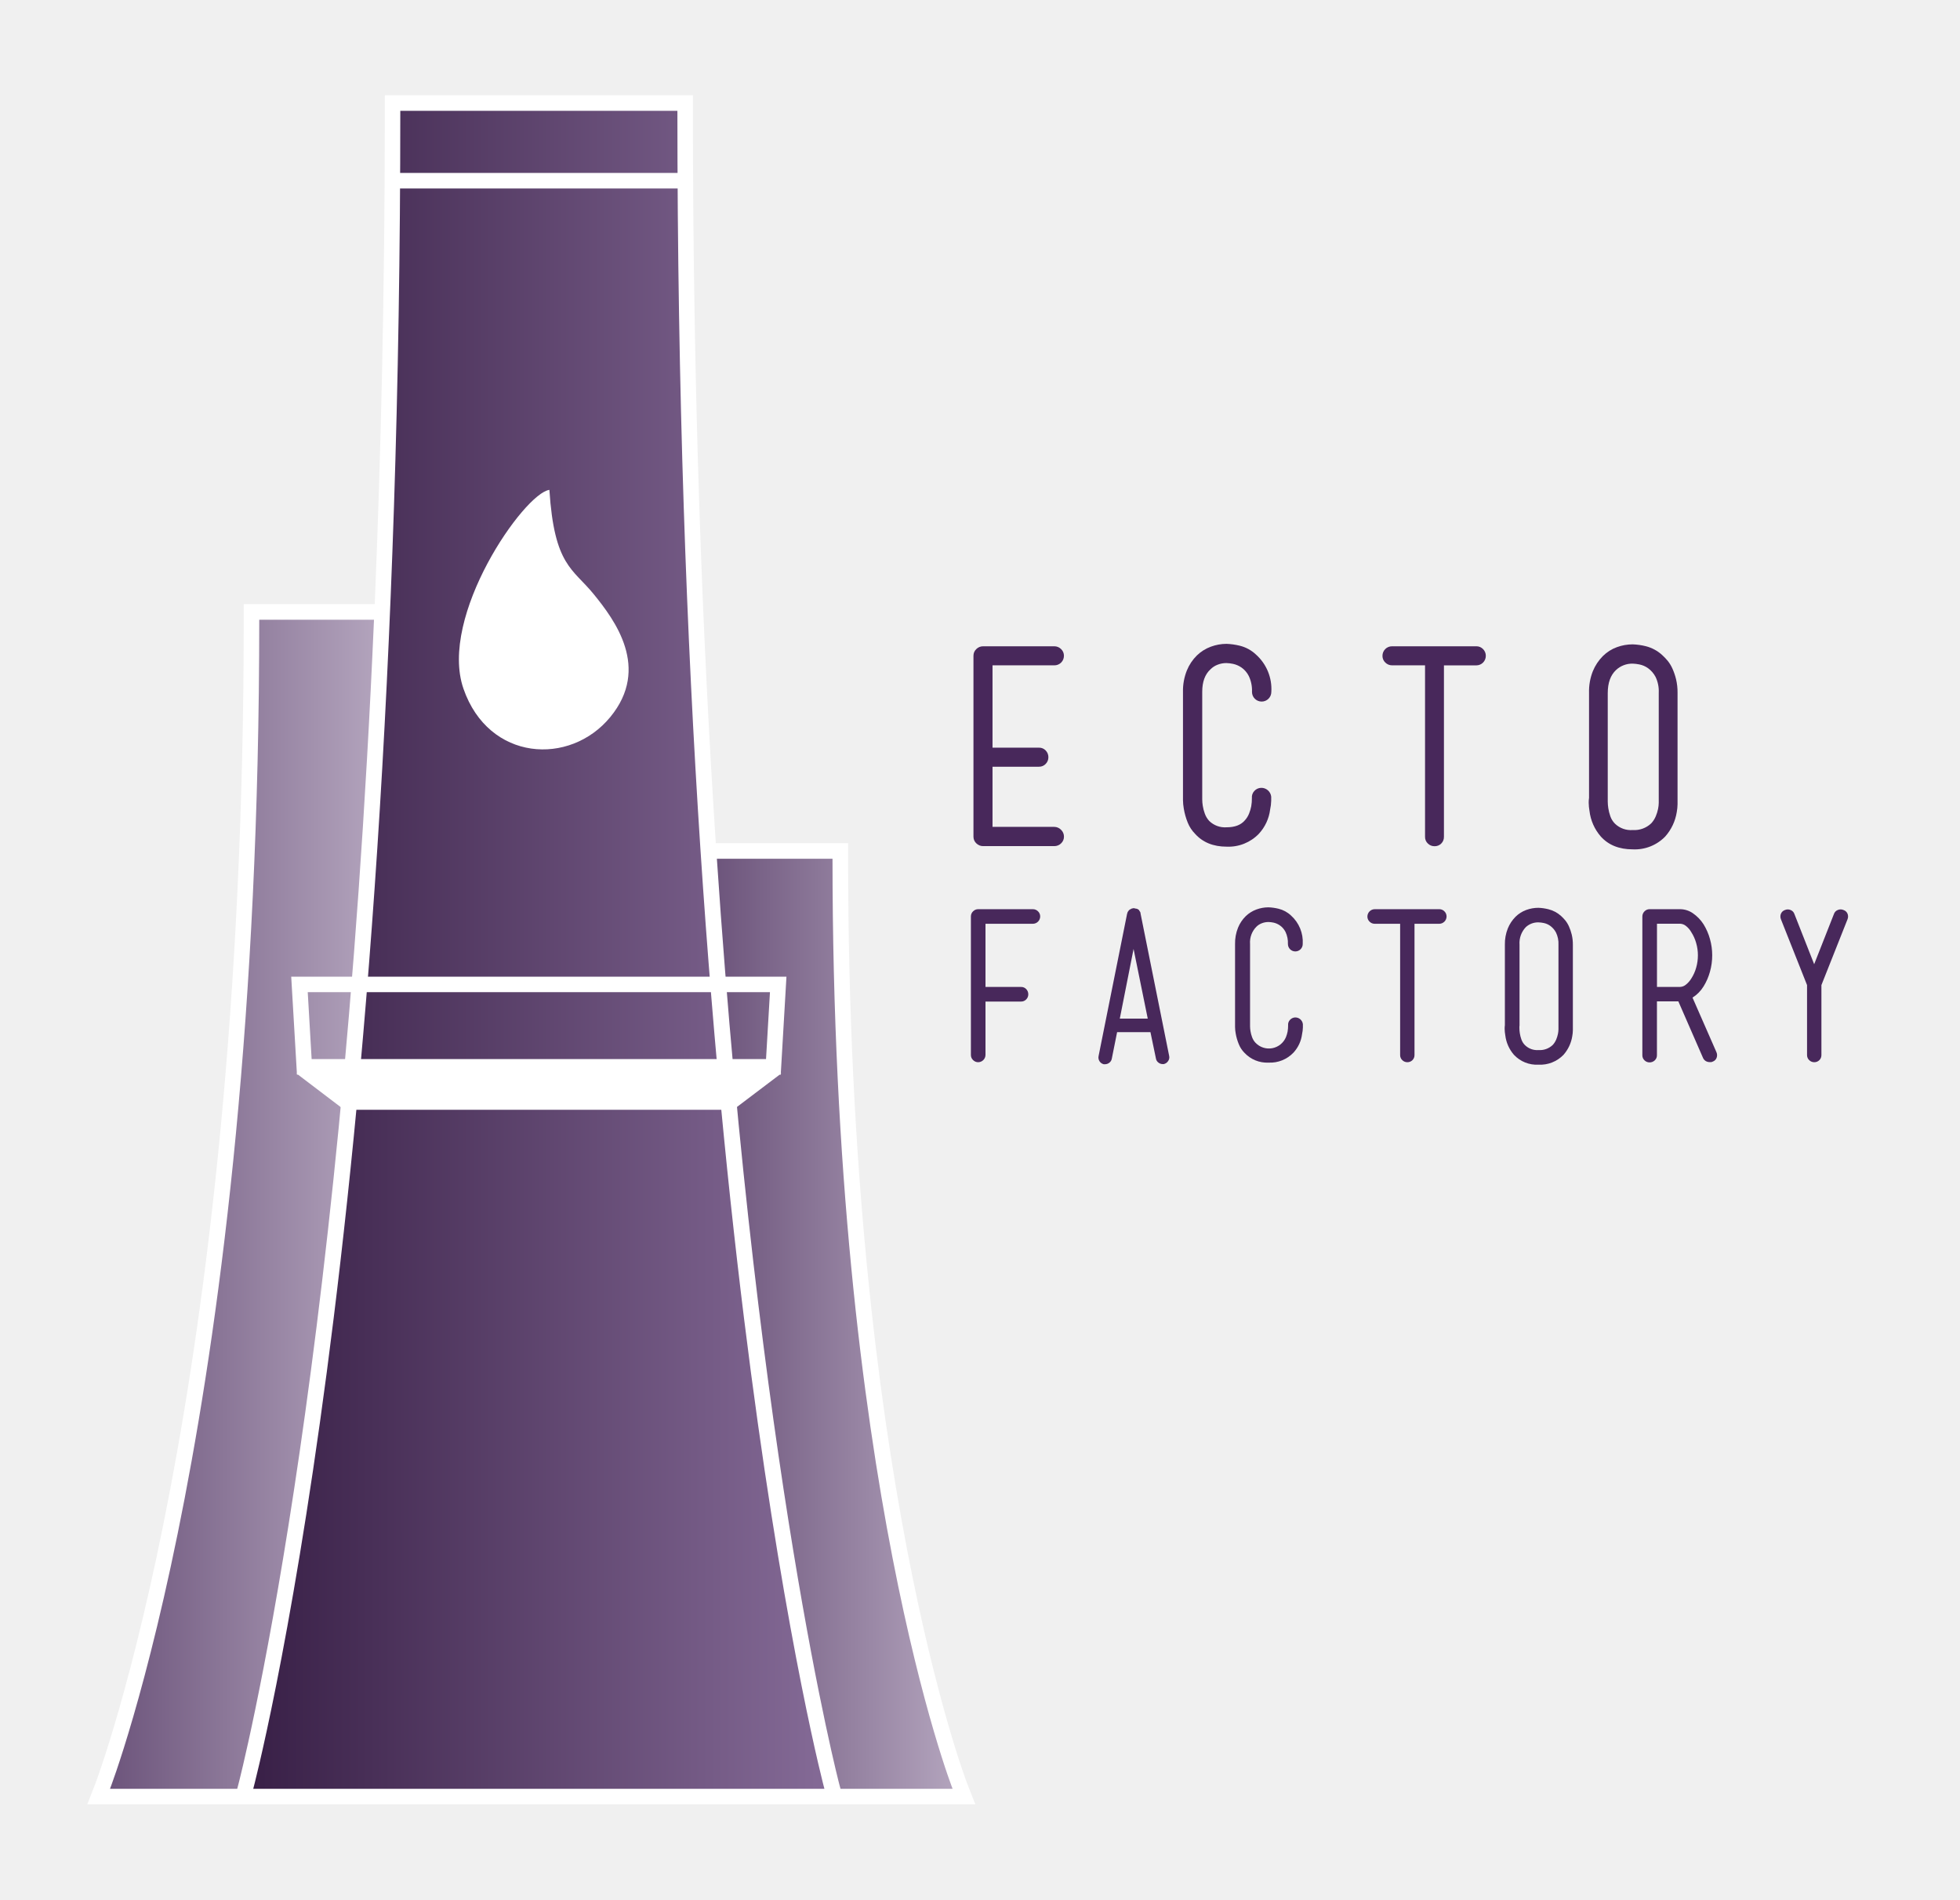
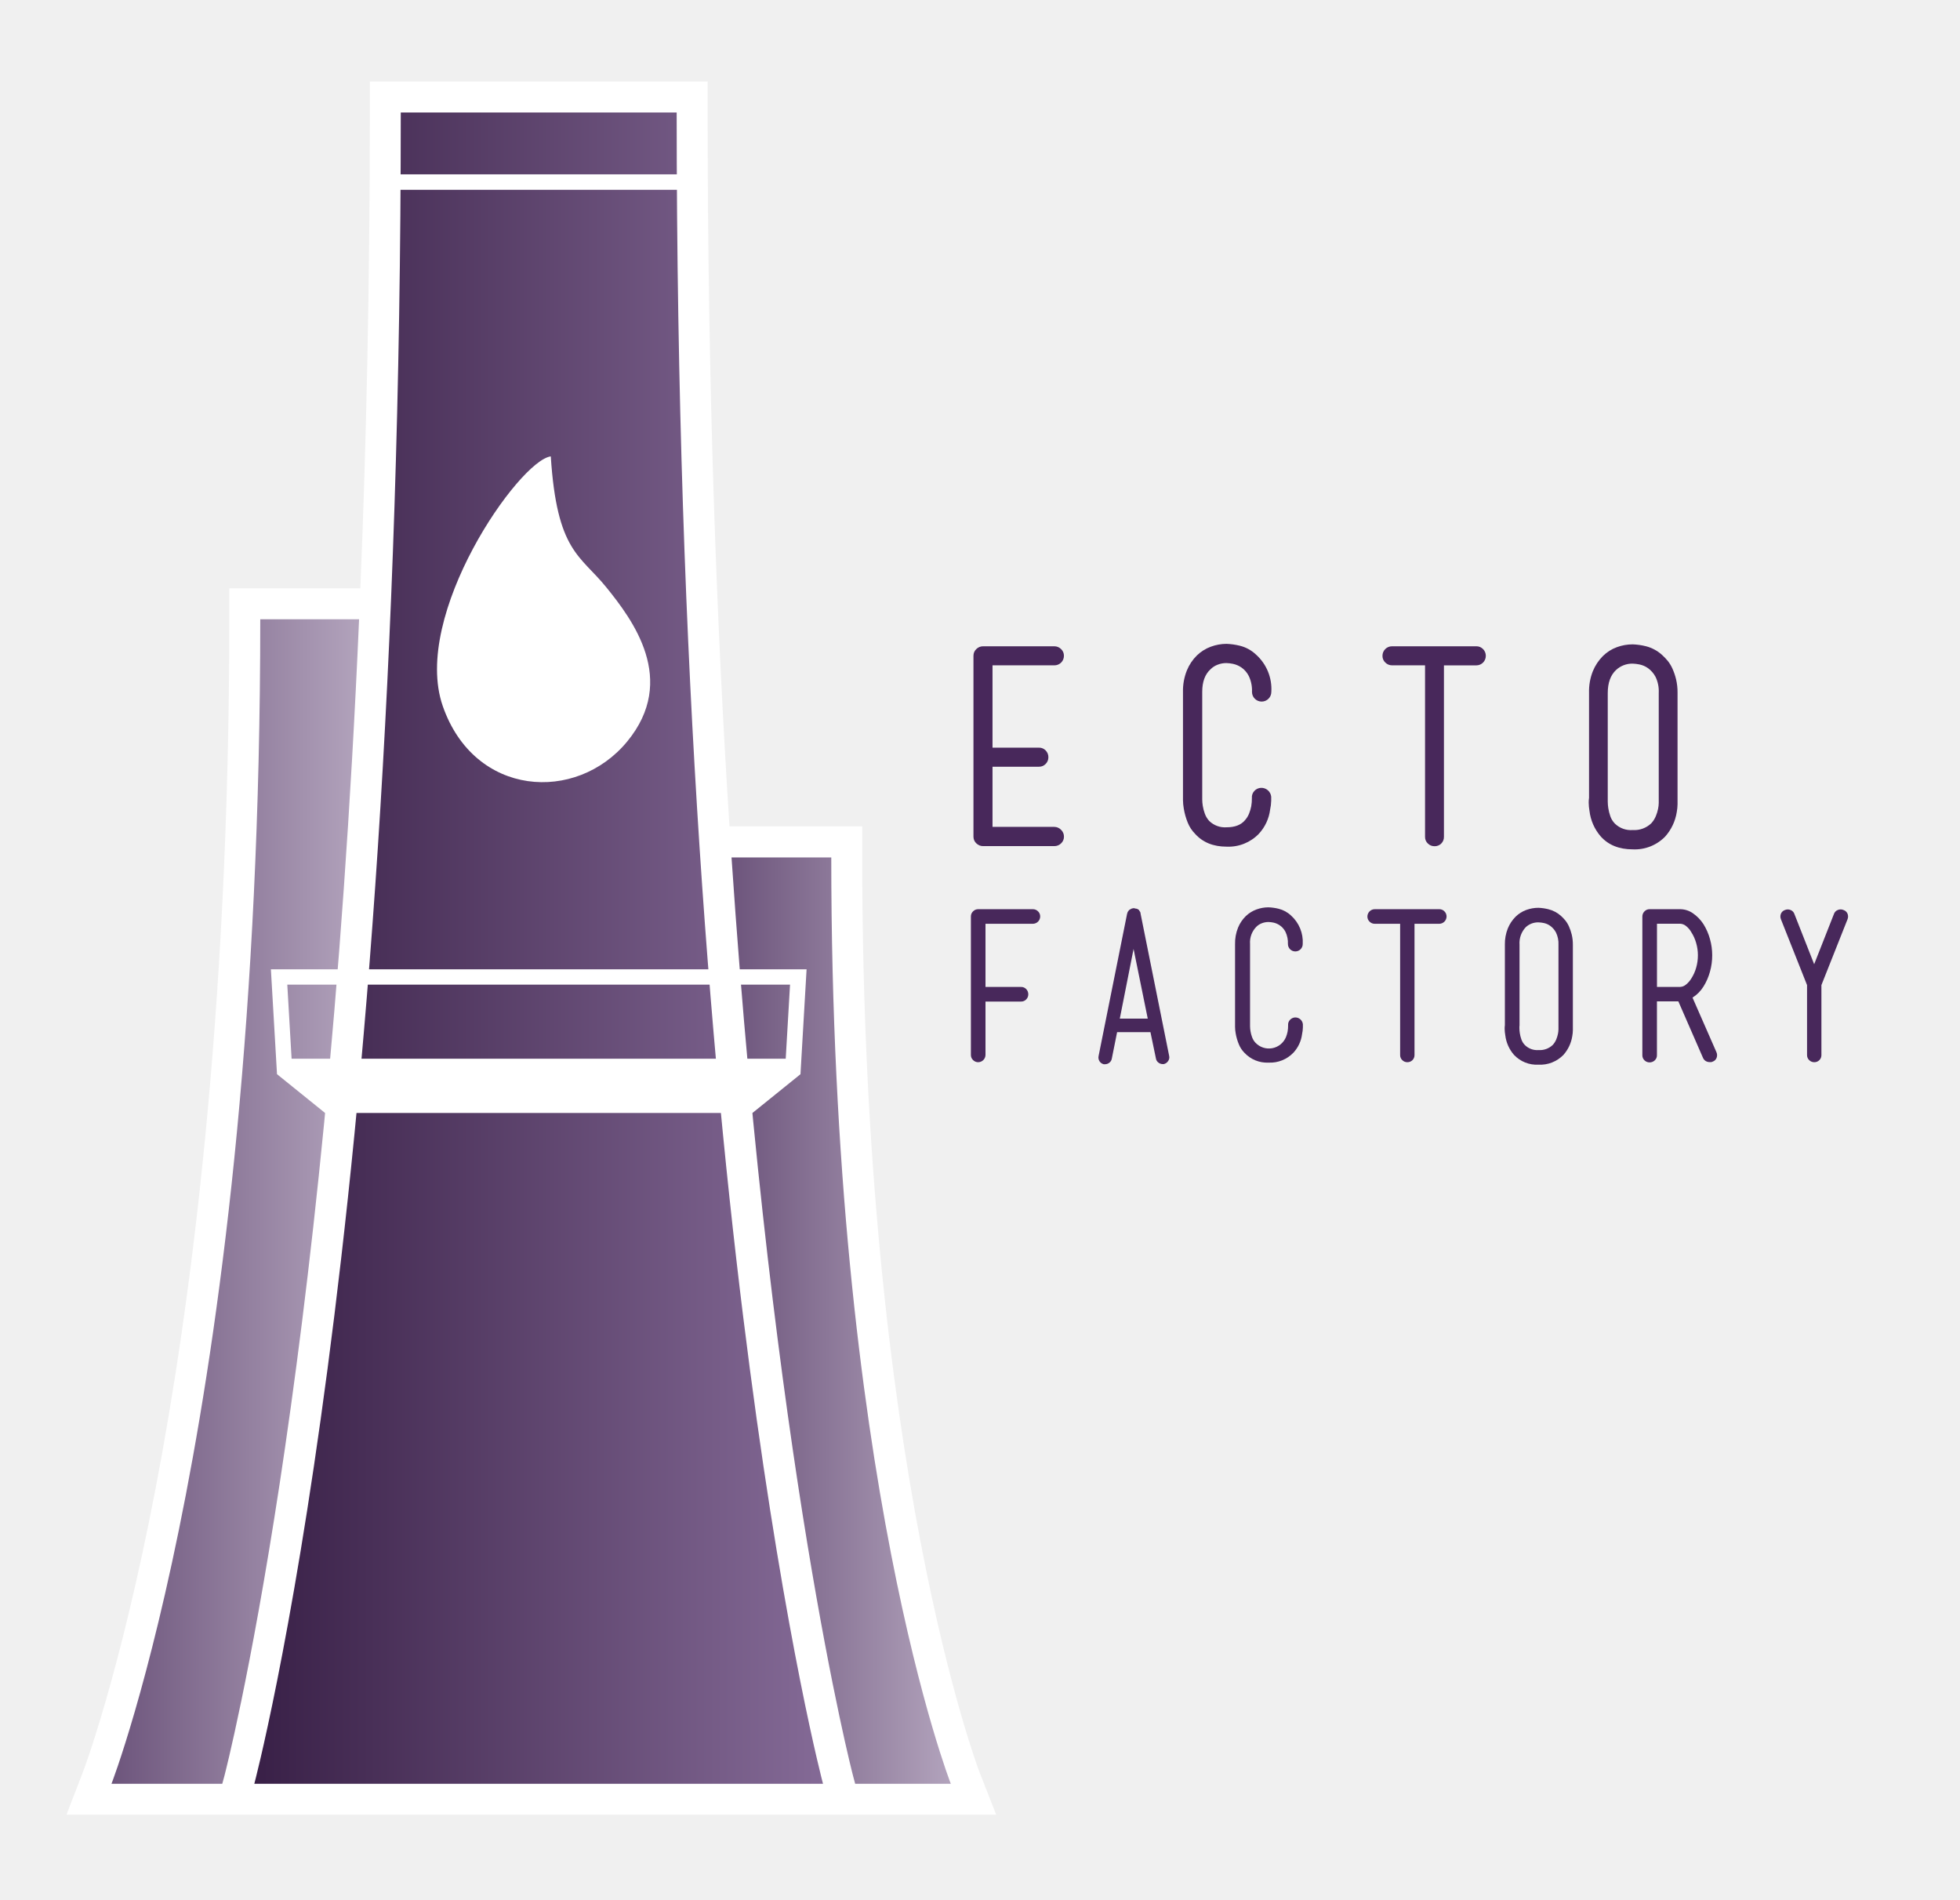
- <svg xmlns="http://www.w3.org/2000/svg" xmlns:xlink="http://www.w3.org/1999/xlink" id="011dbdf6-d83a-443b-90cc-26693a1044e7" data-name="Layer 1" viewBox="0 0 619.19 600">
+ <svg xmlns="http://www.w3.org/2000/svg" xmlns:xlink="http://www.w3.org/1999/xlink" id="2ef3ab51-3857-4fd4-b55b-a2bb39669d2d" data-name="Layer 1" viewBox="0 0 619.19 600">
  <defs>
-     <linearGradient id="3595d3f4-335a-4d89-aa69-44e2753a6295" x1="80.02" y1="300" x2="260.44" y2="300" gradientUnits="userSpaceOnUse">
+     <linearGradient id="96c5f377-3793-498e-ae99-26e43de9efc6" x1="35.26" y1="379.5" x2="113.44" y2="379.5" gradientUnits="userSpaceOnUse">
+       <stop offset="0" stop-color="#949494" />
+       <stop offset="0" stop-color="#6d557c" />
+       <stop offset="1" stop-color="#b2a3bc" />
+     </linearGradient>
+     <linearGradient id="9312095b-cbaf-4fa1-966b-d211206b4212" x1="231.1" y1="417.11" x2="300.37" y2="417.11" xlink:href="#96c5f377-3793-498e-ae99-26e43de9efc6" />
+     <linearGradient id="4df09fea-c3b9-4fcb-ab73-bdb6323e6956" x1="80.34" y1="299.47" x2="260.04" y2="299.47" gradientUnits="userSpaceOnUse">
      <stop offset="0" stop-color="#949494" />
      <stop offset="0" stop-color="#392047" />
      <stop offset="1" stop-color="#846a96" />
    </linearGradient>
-     <linearGradient id="e3b82de2-1d9b-4ba9-ba4a-2ea366849df1" x1="34.75" y1="380.36" x2="118.15" y2="380.36" gradientUnits="userSpaceOnUse">
-       <stop offset="0" stop-color="#949494" />
-       <stop offset="0" stop-color="#6d557c" />
-       <stop offset="1" stop-color="#b2a3bc" />
-     </linearGradient>
-     <linearGradient id="55b3ab75-b461-479d-974a-79e68f8c2373" x1="226.47" y1="418.12" x2="300.93" y2="418.12" xlink:href="#e3b82de2-1d9b-4ba9-ba4a-2ea366849df1" />
  </defs>
  <g>
    <path d="M327.93,287.85a2.19,2.19,0,0,1,.68,1.59,2.33,2.33,0,0,1-2.34,2.34H311.33v19.95h11.24a2.15,2.15,0,0,1,1.63.68,2.32,2.32,0,0,1,.65,1.66,2.24,2.24,0,0,1-.65,1.59,2.15,2.15,0,0,1-1.63.68H311.33v16.89a2.33,2.33,0,0,1-2.27,2.27,2.25,2.25,0,0,1-1.66-.68,2.18,2.18,0,0,1-.68-1.59V289.44a2.19,2.19,0,0,1,.68-1.59,2.25,2.25,0,0,1,1.66-.68h17.22A2.25,2.25,0,0,1,327.93,287.85Z" style="fill: #48285b" />
    <path d="M369.35,333.49a2,2,0,0,1-.33,1.66,2.23,2.23,0,0,1-1.36.94h-0.39a2.1,2.1,0,0,1-1.33-.49,1.93,1.93,0,0,1-.75-1.2L363.44,326H352.91l-1.69,8.45a2,2,0,0,1-.75,1.2,2.19,2.19,0,0,1-1.4.49h-0.39a2.18,2.18,0,0,1-1.62-2.6l9-44.9a0.8,0.8,0,0,1,.13-0.32v-0.13a1,1,0,0,1,.32-0.45v-0.13h0.07v-0.07h0.07v-0.07h0.07v-0.07h0.07a1,1,0,0,1,.26-0.19l0.32-.13V287h0.07a0.65,0.65,0,0,1,.29-0.07,0.65,0.65,0,0,0,.29-0.07h0.26a0.65,0.65,0,0,0,.29.07,0.66,0.66,0,0,1,.29.07H359V287a2.07,2.07,0,0,1,.39.13,1.06,1.06,0,0,1,.26.19h0.07v0.07h0.07v0.07h0.07v0.07l0.07,0.13a0.84,0.84,0,0,0,.16.23,0.89,0.89,0,0,1,.16.23v0.13a0.51,0.51,0,0,1,.07.32Zm-6.76-11.76-4.48-22-4.35,22h8.84Z" style="fill: #48285b" />
    <path d="M400.79,335.63a9.77,9.77,0,0,1-7.67-3.12,8.15,8.15,0,0,1-1.75-2.66,15.91,15.91,0,0,1-1-3.44,12.49,12.49,0,0,1-.2-2V298.21a13.18,13.18,0,0,1,.94-5.2,10.84,10.84,0,0,1,2.44-3.64,9.56,9.56,0,0,1,3.38-2.11,11,11,0,0,1,3.77-.68,15.86,15.86,0,0,1,3.22.45,8.76,8.76,0,0,1,3.93,2.14,11.19,11.19,0,0,1,3.7,9,2.34,2.34,0,1,1-4.68,0,8.13,8.13,0,0,0-.75-3.8,5.54,5.54,0,0,0-1.79-2.08,5.75,5.75,0,0,0-2-.88,9,9,0,0,0-1.59-.19,5.78,5.78,0,0,0-2.11.39,4.9,4.9,0,0,0-1.72,1.1,7,7,0,0,0-2,5.46v26a10.26,10.26,0,0,0,.13,1.49,10,10,0,0,0,.49,1.88,5.15,5.15,0,0,0,1.07,1.79,5.84,5.84,0,0,0,9.65-1.75,10,10,0,0,0,.52-1.75,10.89,10.89,0,0,0,.16-2,2.19,2.19,0,0,1,.58-1.69,2.33,2.33,0,0,1,1.62-.78,2.4,2.4,0,0,1,2.47,2.14v1a11.42,11.42,0,0,1-.26,2.14,10.55,10.55,0,0,1-2.73,5.85A10.18,10.18,0,0,1,400.79,335.63Z" style="fill: #48285b" />
    <path d="M456.31,287.85a2.26,2.26,0,0,1,.68,1.66,2.33,2.33,0,0,1-2.27,2.27h-7.86v41.45a2.22,2.22,0,0,1-2.27,2.27,2.24,2.24,0,0,1-1.59-.65,2.15,2.15,0,0,1-.68-1.63V291.78h-8a2.26,2.26,0,0,1-1.66-.68,2.18,2.18,0,0,1-.68-1.59,2.33,2.33,0,0,1,2.34-2.34h20.4A2.18,2.18,0,0,1,456.31,287.85Z" style="fill: #48285b" />
    <path d="M486,336.28a9.84,9.84,0,0,1-7.73-3.12,11.43,11.43,0,0,1-2.73-6.17,12.49,12.49,0,0,1-.2-2,7,7,0,0,1,.07-1.17v-25.4a13.19,13.19,0,0,1,.94-5.2,11.2,11.2,0,0,1,2.44-3.67,9.32,9.32,0,0,1,3.38-2.14,11.19,11.19,0,0,1,3.83-.68,15.43,15.43,0,0,1,3.18.46,9.2,9.2,0,0,1,4,2.14,13.42,13.42,0,0,1,1.3,1.36,8.58,8.58,0,0,1,1.17,1.92,14.92,14.92,0,0,1,.88,2.57,13.48,13.48,0,0,1,.36,3.25v26.93a11.19,11.19,0,0,1-.19,1.92,11.61,11.61,0,0,1-2.79,5.91A10.26,10.26,0,0,1,486,336.28Zm-6-12.21v0.71a11.25,11.25,0,0,0,.13,1.56,10.61,10.61,0,0,0,.49,1.95,4.7,4.7,0,0,0,1.14,1.82,5.53,5.53,0,0,0,4.29,1.56,5.92,5.92,0,0,0,4.48-1.62,5.83,5.83,0,0,0,1.1-1.72,9.27,9.27,0,0,0,.55-1.79,7.77,7.77,0,0,0,.16-1.43v-26.7a8,8,0,0,0-.78-3.87,6.13,6.13,0,0,0-1.82-2.11,5.46,5.46,0,0,0-2.11-.91,9.83,9.83,0,0,0-1.59-.19,5.72,5.72,0,0,0-4,1.49,7.29,7.29,0,0,0-2,5.59v25.66Z" style="fill: #48285b" />
    <path d="M542.24,332.32a2.33,2.33,0,0,1,.06,1.79,2,2,0,0,1-1.23,1.2,1.67,1.67,0,0,1-.49.16l-0.42,0a2.46,2.46,0,0,1-1.27-.32,2.21,2.21,0,0,1-.88-1l-7.8-17.87h-6.76v17a2.15,2.15,0,0,1-.68,1.63,2.32,2.32,0,0,1-1.66.65,2.24,2.24,0,0,1-1.59-.65,2.15,2.15,0,0,1-.68-1.63V289.51a2.26,2.26,0,0,1,.68-1.66,2.18,2.18,0,0,1,1.59-.68h9.68a7.15,7.15,0,0,1,4,1.27,12.19,12.19,0,0,1,3.41,3.54,17.76,17.76,0,0,1,2,4.61,18.83,18.83,0,0,1,.71,5.13,19.06,19.06,0,0,1-.71,5.2,17.73,17.73,0,0,1-2,4.61,11,11,0,0,1-3.51,3.57Zm-18.78-20.6h7.34a3,3,0,0,0,1.79-.71,7.3,7.3,0,0,0,1.72-1.95,12.55,12.55,0,0,0,1.53-3.41,14.13,14.13,0,0,0,.55-3.93,13.92,13.92,0,0,0-.55-3.87,12.58,12.58,0,0,0-1.53-3.41,6.58,6.58,0,0,0-1.72-2,3.09,3.09,0,0,0-1.79-.68h-7.34v19.95Z" style="fill: #48285b" />
    <path d="M582.39,287.43a2.06,2.06,0,0,1,1.27,1.17,2.34,2.34,0,0,1,0,1.75l-8.25,20.79v22.09a2.22,2.22,0,0,1-2.27,2.27,2.24,2.24,0,0,1-1.59-.65,2.15,2.15,0,0,1-.68-1.63V311.14l-8.25-20.79a2.33,2.33,0,0,1,0-1.75,2.06,2.06,0,0,1,1.27-1.17,2.24,2.24,0,0,1,1.79,0,2.05,2.05,0,0,1,1.2,1.27l6.24,15.85,6.24-15.85a2.05,2.05,0,0,1,1.2-1.27A2.24,2.24,0,0,1,582.39,287.43Z" style="fill: #48285b" />
  </g>
  <g>
    <path d="M335.23,262.12a2.94,2.94,0,0,1,.89,2.16,2.84,2.84,0,0,1-.89,2.08,3,3,0,0,1-2.16.89H310.58a3,3,0,0,1-2.16-.89,2.85,2.85,0,0,1-.89-2.08V207.1a2.85,2.85,0,0,1,.89-2.08,3,3,0,0,1,2.16-.89h22.48a3,3,0,0,1,2.16.89,2.85,2.85,0,0,1,.89,2.08,3,3,0,0,1-3.05,3.05H313.55v26h14.68a2.81,2.81,0,0,1,2.12.89,3,3,0,0,1,.85,2.16,2.92,2.92,0,0,1-.85,2.08,2.81,2.81,0,0,1-2.12.89H313.55v19h19.51A3,3,0,0,1,335.23,262.12Z" style="fill: #48285b" />
    <path d="M387.53,267.42q-6.36,0-10-4.07a10.6,10.6,0,0,1-2.29-3.48,20.79,20.79,0,0,1-1.27-4.5,16.26,16.26,0,0,1-.25-2.63V218.55a17.21,17.21,0,0,1,1.23-6.79,14.14,14.14,0,0,1,3.18-4.75,12.49,12.49,0,0,1,4.41-2.76,14.37,14.37,0,0,1,4.92-.89,20.65,20.65,0,0,1,4.2.59,11.44,11.44,0,0,1,5.13,2.8,14.61,14.61,0,0,1,4.84,11.79,3.05,3.05,0,1,1-6.11,0,10.61,10.61,0,0,0-1-5,7.23,7.23,0,0,0-2.33-2.71,7.49,7.49,0,0,0-2.67-1.15,11.64,11.64,0,0,0-2.08-.25,7.56,7.56,0,0,0-2.76.51,6.4,6.4,0,0,0-2.25,1.44q-2.63,2.38-2.63,7.13v34a13.53,13.53,0,0,0,.17,2,13.13,13.13,0,0,0,.64,2.46,6.71,6.71,0,0,0,1.4,2.33,7.11,7.11,0,0,0,5.51,2q3.82,0,5.68-2.12a7.09,7.09,0,0,0,1.4-2.21,13.12,13.12,0,0,0,.68-2.29,14.25,14.25,0,0,0,.21-2.63,2.87,2.87,0,0,1,.76-2.21,3,3,0,0,1,2.12-1,3.13,3.13,0,0,1,3.22,2.8v1.27a15,15,0,0,1-.34,2.8,13.76,13.76,0,0,1-3.56,7.64A13.29,13.29,0,0,1,387.53,267.42Z" style="fill: #48285b" />
    <path d="M468.5,205a2.94,2.94,0,0,1,.89,2.16,3,3,0,0,1-3,3H456.16v54.12a2.9,2.9,0,0,1-3,3,2.92,2.92,0,0,1-2.08-.85,2.8,2.8,0,0,1-.89-2.12V210.15H439.79a3,3,0,0,1-2.16-.89,2.85,2.85,0,0,1-.89-2.08,3,3,0,0,1,3.05-3.05h26.64A2.85,2.85,0,0,1,468.5,205Z" style="fill: #48285b" />
    <path d="M515.8,268.27q-6.45,0-10.1-4.07a14.93,14.93,0,0,1-3.56-8.06,16.37,16.37,0,0,1-.25-2.63A9,9,0,0,1,502,252V218.81A17.19,17.19,0,0,1,503.2,212a14.61,14.61,0,0,1,3.18-4.79,12.18,12.18,0,0,1,4.41-2.8,14.59,14.59,0,0,1,5-.89,20.14,20.14,0,0,1,4.16.59,12,12,0,0,1,5.17,2.8,17.29,17.29,0,0,1,1.7,1.78,11.14,11.14,0,0,1,1.53,2.5,19.48,19.48,0,0,1,1.14,3.35,17.6,17.6,0,0,1,.47,4.24V254a14.71,14.71,0,0,1-.25,2.5,15.15,15.15,0,0,1-3.65,7.72A13.4,13.4,0,0,1,515.8,268.27Zm-7.89-15.95v0.93a14.57,14.57,0,0,0,.17,2,13.76,13.76,0,0,0,.64,2.55,6.11,6.11,0,0,0,1.48,2.37,7.22,7.22,0,0,0,5.6,2,7.73,7.73,0,0,0,5.85-2.12,7.63,7.63,0,0,0,1.44-2.25,12.13,12.13,0,0,0,.72-2.33,10.28,10.28,0,0,0,.21-1.87V218.81a10.42,10.42,0,0,0-1-5,8,8,0,0,0-2.38-2.76,7.13,7.13,0,0,0-2.76-1.19,12.92,12.92,0,0,0-2.08-.25,7.48,7.48,0,0,0-5.26,2q-2.63,2.46-2.63,7.3v33.51Z" style="fill: #48285b" />
  </g>
  <g>
-     <path d="M305.5,563.22c-0.38-1-37.57-98.21-37.57-292v-4.91h-41.8c-4.34-66.09-7.23-143.19-7.23-231.33V30.08H121.57V35c0,56.49-1.2,108.38-3.19,155.81H77v4.91C77,439.61,30.64,562,30.17,563.23l-2.59,6.68H308.12Z" style="fill: #fff" />
-     <path d="M260.44,565H80s46.46-174.22,46.46-530H214C214,390.79,260.44,565,260.44,565Z" style="fill: url(#3595d3f4-335a-4d89-aa69-44e2753a6295)" />
-     <path d="M75.27,563.74c0.39-1.45,32.26-124.13,42.88-368H81.9C81.9,443.62,34.75,565,34.75,565H74.94Z" style="fill: url(#e3b82de2-1d9b-4ba9-ba4a-2ea366849df1)" />
-     <path d="M265.19,563.74l0.34,1.26h35.41S263,468.44,263,271.23H226.47C239.5,464.94,264.84,562.45,265.19,563.74Z" style="fill: url(#55b3ab75-b461-479d-974a-79e68f8c2373)" />
-     <rect x="124.63" y="54.62" width="91.21" height="4.91" style="fill: #fff" />
-     <path d="M173.56,154.73c1.55,24,7.37,24.79,14,32.94s18,23.29,5.24,38.81-38.42,14-46.38-8.93S165.61,155.75,173.56,154.73Z" style="fill: #fff" />
-     <path d="M246.67,339l1.78-30.51H92L93.79,339H93.6l0.2,0.15,0,0.28h0.35l14.6,11.1H231.63l14.66-11.09h0.36l0-.28,0.2-.15h-0.19Zm-3.43-25.61L242,334.51H98.45l-1.23-21.13h146Z" style="fill: #fff" />
+     <path d="M309.47,559.83c-0.37-.94-37.08-97.2-37.08-289V261H230.45c-4.15-64.71-6.9-139.84-6.9-225.52V25.75H116.84v9.78c0,54.33-1.1,104.42-3,150.3H72.44v9.78c0,126.34-12.59,218.66-23.16,273.86-11.44,59.8-23,90.11-23.15,90.41L21,573.17H314.71Z" style="fill: #fff" />
+     <path d="M70.9,560.89c0.38-1.44,32-123,42.54-365.29H82.22c0,246.91-47,367.81-47,367.81h35Z" style="fill: url(#96c5f377-3793-498e-ae99-26e43de9efc6)" />
+     <path d="M269.49,560.89l0.67,2.52h30.21s-37.76-96.18-37.76-292.59H231.1C244.05,462.9,269.15,559.61,269.49,560.89Z" style="fill: url(#9312095b-cbaf-4fa1-966b-d211206b4212)" />
+     <path d="M260,563.41H80.34s46.27-173.52,46.27-527.88h87.16C213.77,389.89,260,563.41,260,563.41Z" style="fill: url(#4df09fea-c3b9-4fcb-ab73-bdb6323e6956)" />
+     <rect x="117.93" y="55.07" width="104.53" height="4.89" style="fill: #fff" />
+     <path d="M174,144.15c1.95,30.15,9.26,31.12,17.54,41.35s22.66,29.24,6.58,48.73S149.86,251.77,139.87,223,164,145.43,174,144.15Z" style="fill: #fff" />
+     <path d="M85.58,306.15l1.93,33.13,15.19,12.26h135l15.18-12.25,1.93-33.13H85.58Zm164,4.89-1.36,23.36H92.12L90.76,311H249.62Z" style="fill: #fff" />
  </g>
</svg>
